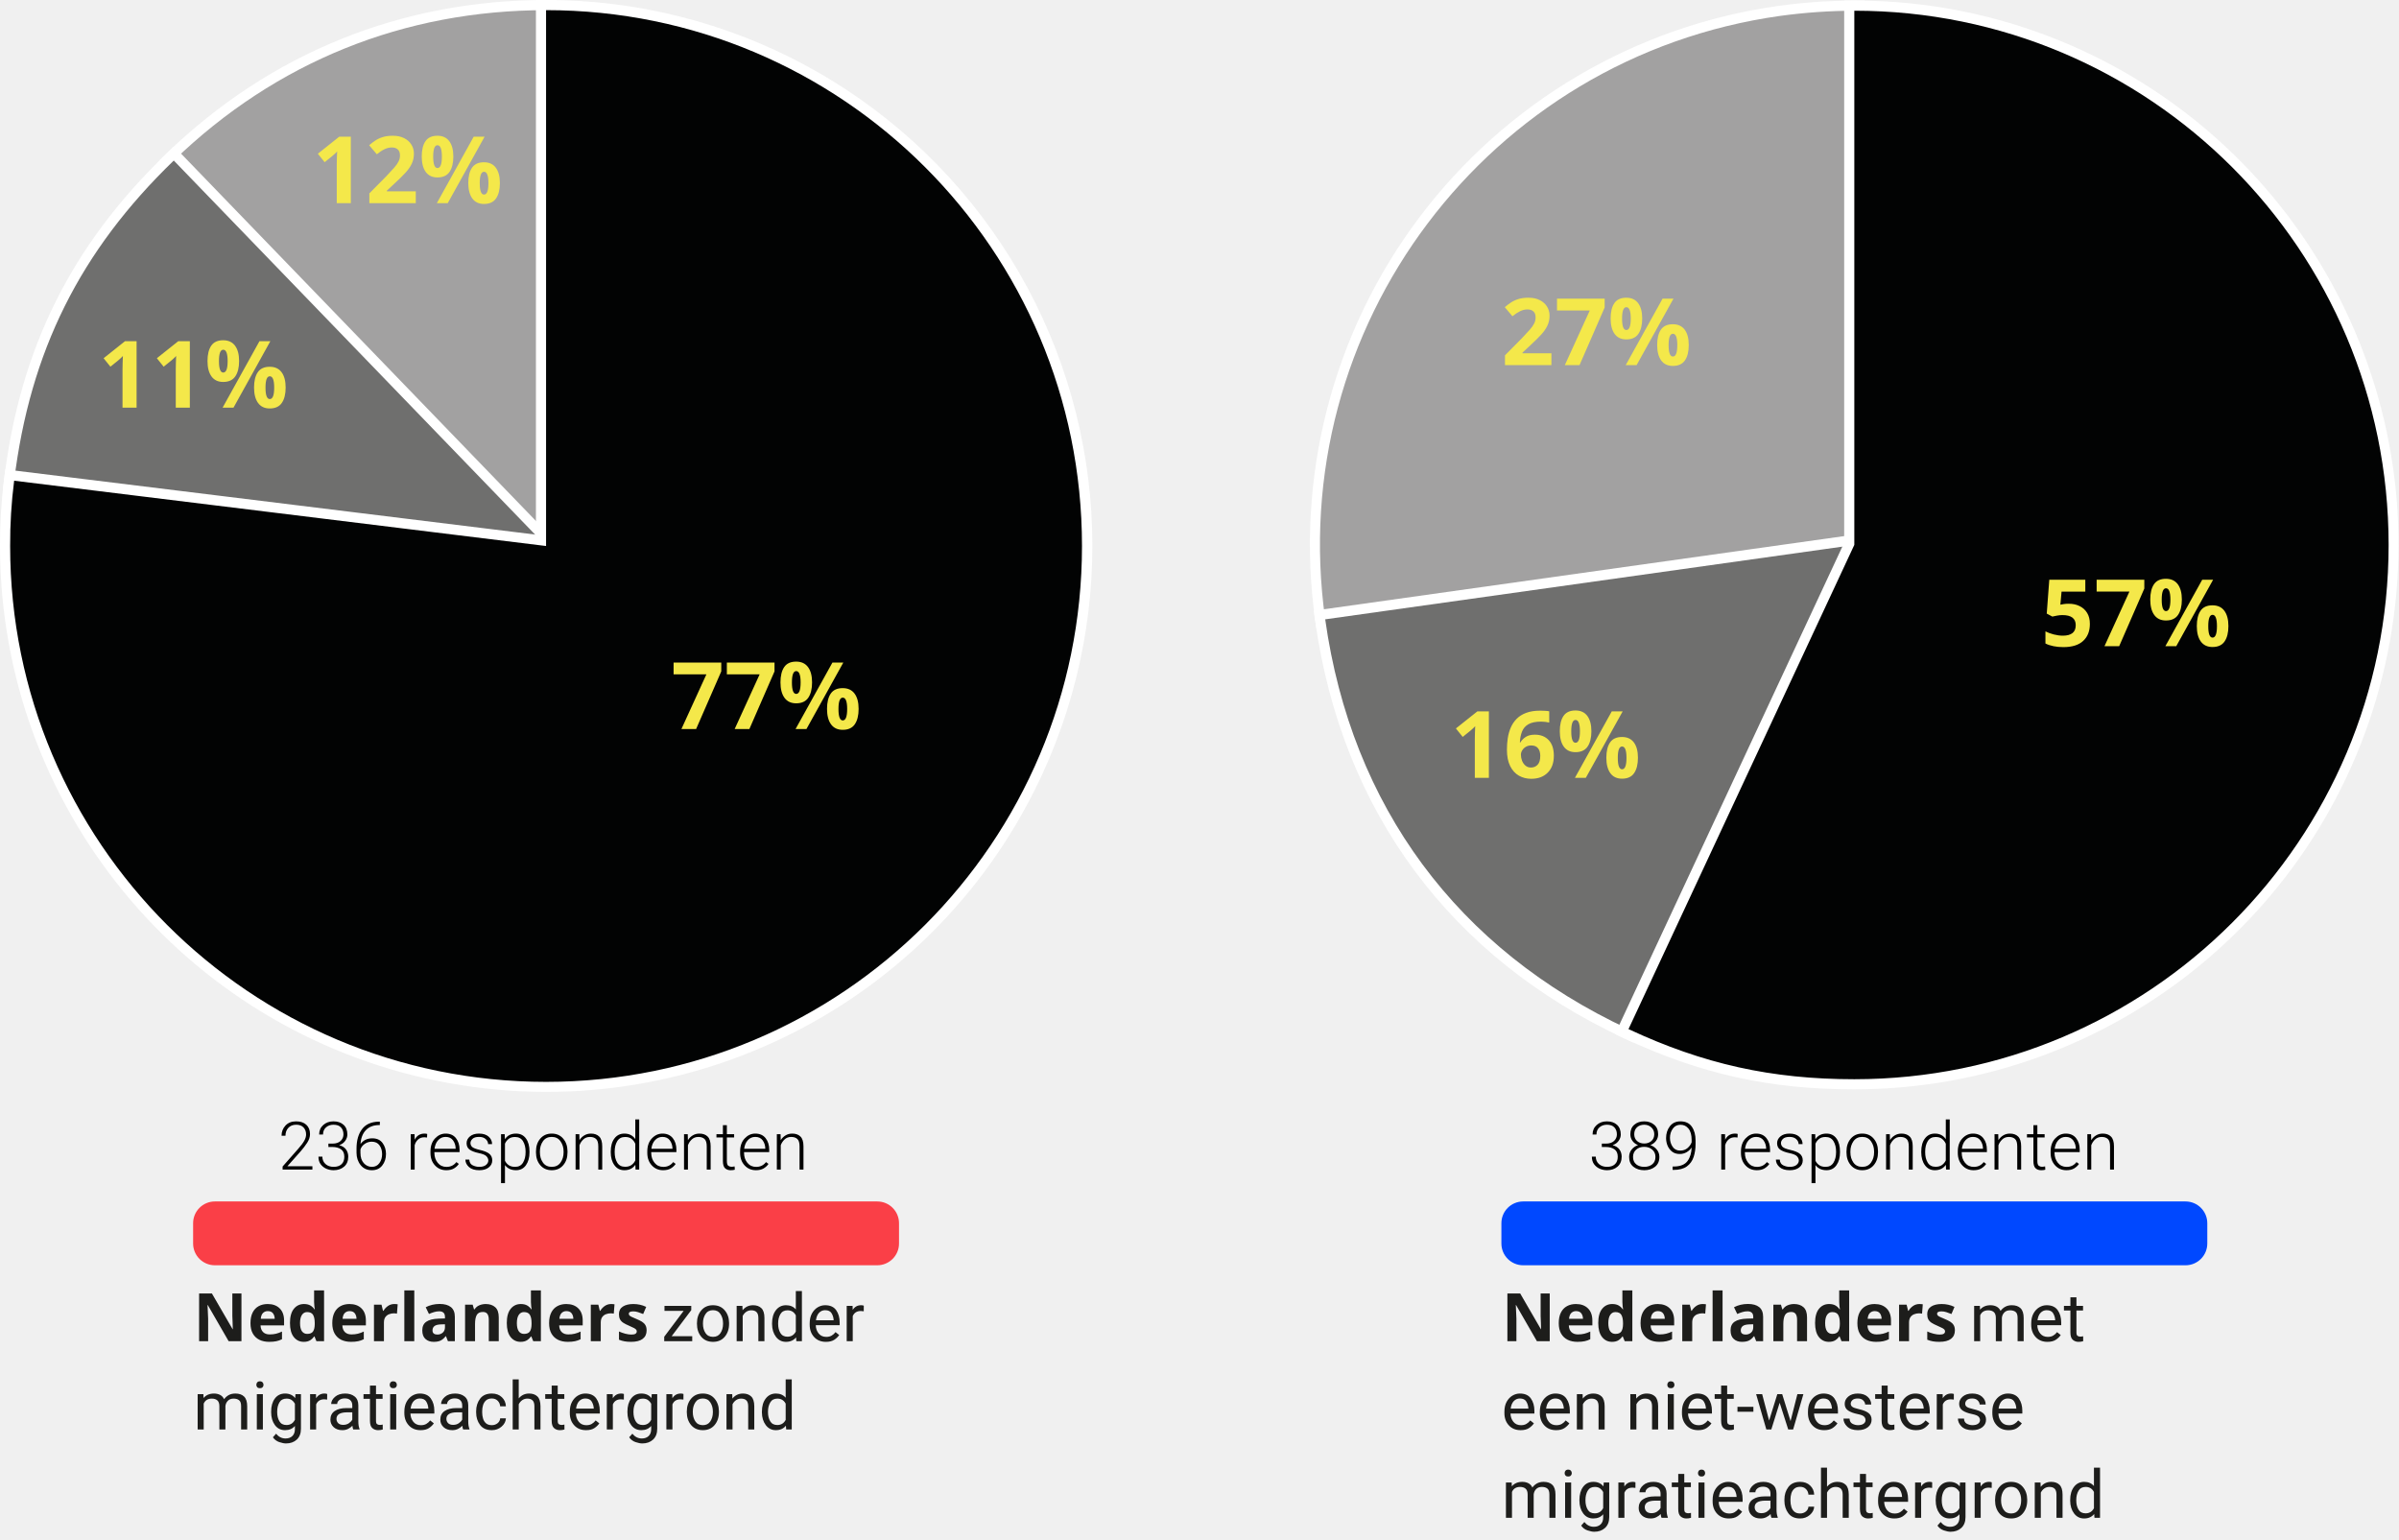
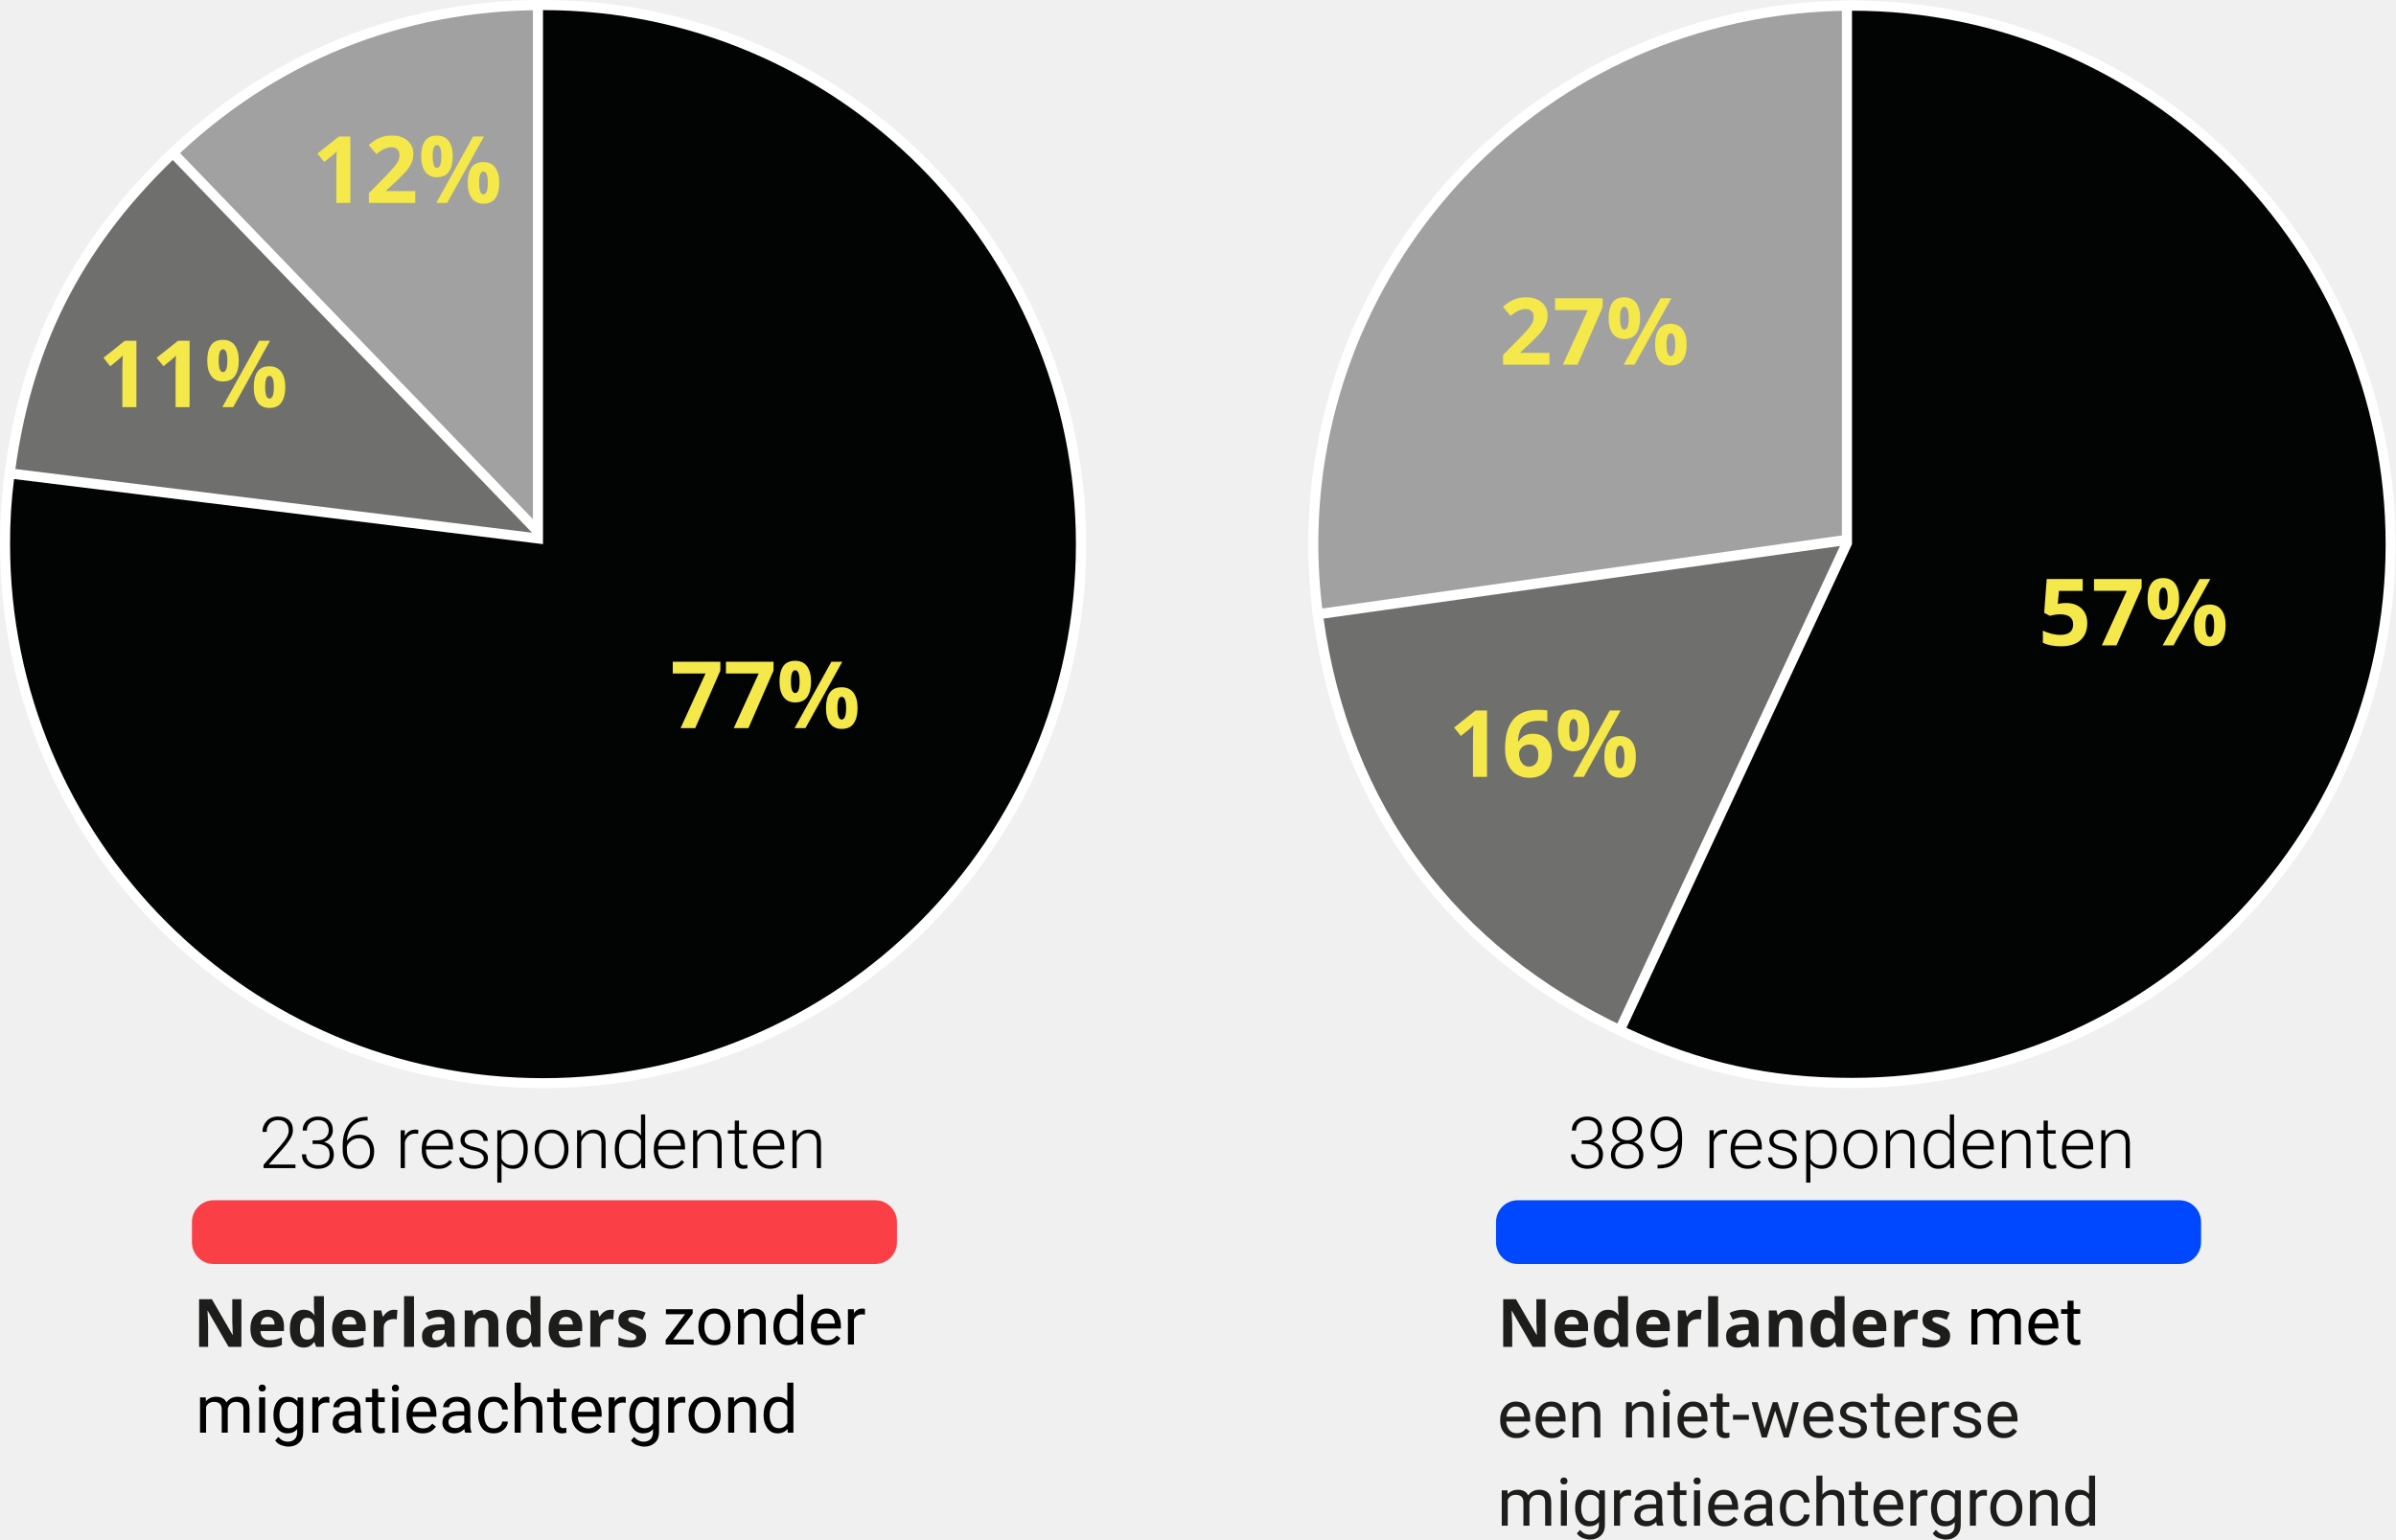
- <svg xmlns="http://www.w3.org/2000/svg" height="645" viewBox="0 0 1005 645" width="1005">
+ <svg xmlns="http://www.w3.org/2000/svg" height="646" viewBox="0 0 1005 646" width="1005">
  <g fill="none" fill-rule="evenodd" transform="translate(-1)">
-     <rect fill="#0048ff" height="295.72" rx="9.12" transform="matrix(0 1 -1 0 1294.57 -261.09)" width="26.74" x="764.46" y="368.88" />
-     <text fill="#000" font-family="Roboto-Light, Roboto" font-size="28" font-weight="300">
-       <tspan x="666.513" y="490">389 respondenten</tspan>
+     <rect fill="#0048ff" height="295.72" rx="9.12" transform="matrix(0 1 -1 0 1293.23 -259.51)" width="26.74" x="763" y="369" />
+     <text fill="#000" font-family="Roboto-Light, Roboto" font-size="30" font-weight="300">
+       <tspan x="658.549" y="490">389 respondenten</tspan>
+     </text>
+     <g font-size="28">
+       <text fill="#1d1d1b" font-family="Roboto-Medium, Roboto" font-weight="400">
+         <tspan x="629" y="603">een niet-westerse </tspan>
+         <tspan x="629" y="640">migratieachtergrond</tspan>
+       </text>
+       <text fill="#000" font-family="Roboto-Medium, Roboto" font-weight="400">
+         <tspan x="826" y="564">met</tspan>
+       </text>
+       <text fill="#1d1d1b" font-family="Rubik-Bold, Rubik" font-weight="bold">
+         <tspan x="629" y="565">Nederlanders</tspan>
+       </text>
+     </g>
+     <rect fill="#fa3f47" height="295.72" rx="9.12" transform="matrix(0 1 -1 0 746.23 287.49)" width="26.74" x="216" y="369" />
+     <text fill="#000" font-family="Roboto-Medium, Roboto" font-size="28" font-weight="400">
+       <tspan x="279" y="564">zonder</tspan>
+     </text>
+     <text fill="#000" font-family="Roboto-Medium, Roboto" font-size="28" font-weight="400">
+       <tspan x="83" y="601">migratieachtergrond</tspan>
    </text>
    <text fill="#1d1d1b" font-family="Rubik-Bold, Rubik" font-size="28" font-weight="bold">
-       <tspan x="629.97" y="561.91">Nederlanders</tspan>
-       <tspan x="820.902" y="561.91" />
-       <tspan font-family="Roboto-Medium, Roboto" font-weight="400" x="826.11" y="561.91">met </tspan>
-       <tspan font-family="Roboto-Medium, Roboto" font-weight="400" x="629.97" y="598.91">een niet-westerse </tspan>
-       <tspan font-family="Roboto-Medium, Roboto" font-weight="400" x="629.97" y="635.91">migratieachtergrond</tspan>
+       <tspan x="82" y="565">Nederlanders</tspan>
    </text>
-     <rect fill="#fa3f47" height="295.72" rx="9.12" transform="matrix(0 1 -1 0 746.5 286.98)" width="26.74" x="216.39" y="368.88" />
-     <text fill="#1d1d1b" font-family="Rubik-Bold, Rubik" font-size="28" font-weight="bold">
-       <tspan x="81.9" y="561.91">Nederlanders</tspan>
-       <tspan x="272.832" y="561.91" />
-       <tspan font-family="Roboto-Medium, Roboto" font-weight="400" x="278.04" y="561.91">zonder </tspan>
-       <tspan font-family="Roboto-Medium, Roboto" font-weight="400" x="81.9" y="598.91">migratieachtergrond</tspan>
+     <text fill="#000" font-family="Roboto-Light, Roboto" font-size="30" font-weight="300">
+       <tspan x="109.549" y="490">236 respondenten</tspan>
    </text>
-     <text fill="#000" font-family="Roboto-Light, Roboto" font-size="28" font-weight="300">
-       <tspan x="117.513" y="490">236 respondenten</tspan>
+     <path d="m70.492 67.063 1.523-1.477c42.902-41.519 97.105-63.461 156.744-63.461h2.121v231.364z" fill="#a2a1a1" />
+     <path d="m228.759 4.241v224.02l-155.28-161.147c42.633-41.25 96.02-62.862 155.32-62.862zm4.222-4.241h-4.231c-60.187 0-114.897 22.152-158.208 64.06l-3.047 2.993 2.987 3.053 155.32 161.137 7.278 7.553v-238.797z" fill="#fff" fill-rule="nonzero" />
+     <path d="m4.54 202.806.259-2.105c6.641-54.231 27.997-97.157 67.216-135.114l1.523-1.467 160.896 166.975z" fill="#6f6f6e" />
+     <path d="m73.478 67.113 155.32 161.147-221.899-27.3c6.611-54.032 27.51-96.03 66.579-133.847zm.11-5.987-3.047 2.993c-20.072 19.368-35.216 39.653-46.307 61.944-11.091 22.291-18.141 46.628-21.536 74.377l-.518 4.211 4.202.519 221.859 27.32 11.868 1.457-8.304-8.611-155.32-161.147-2.987-3.053z" fill="#fff" fill-rule="nonzero" />
+     <path d="m228.759 454.406c-124.621-.006-225.643-101.253-225.643-226.145-.047-9.214.515-18.42 1.683-27.56l.249-2.135 221.59 27.27v-223.71h2.121c91.257.009 173.524 55.105 208.445 139.6 34.921 84.495 15.621 181.751-48.903 246.425-42.217 42.552-99.666 66.41-159.542 66.255z" fill="#020303" />
+     <path d="m228.759 4.241c123.46 0 223.532 100.301 223.532 224.02s-100.082 224.02-223.532 224.02c-123.45 0-223.532-100.301-223.532-224.02-.045-9.127.514-18.247 1.673-27.3l221.859 27.3zm0-4.241h-4.231v223.511l-217.12-26.761-4.202-.519-.508 4.211c-1.179 9.225-1.748 18.519-1.703 27.819.068 108.568 76.412 202.072 182.585 223.63 106.174 21.558 212.812-34.795 255.039-134.774 29.766-70.497 22.278-151.256-19.939-215.05-42.218-63.794-113.54-102.123-189.922-102.066z" fill="#fff" fill-rule="nonzero" />
+     <text fill="#f4e84a" font-family="Rubik-Black, Rubik" font-size="39" font-weight="700">
+       <tspan x="282.14" y="305.43">77%</tspan>
    </text>
-     <path d="m70.8 67.21 1.53-1.48c43.09-41.61 97.53-63.6 157.43-63.6h2.13v231.87z" fill="#a2a1a1" />
-     <path d="m229.76 4.25v224.51l-155.96-161.5c42.82-41.34 96.44-63 156-63zm4.24-4.25h-4.25c-60.45 0-115.4 22.2-158.9 64.2l-3.06 3 3 3.06 156 161.49 7.31 7.57v-239.32z" fill="#fff" fill-rule="nonzero" />
-     <path d="m4.56 203.25.26-2.11c6.67-54.35 28.12-97.37 67.51-135.41l1.53-1.47 161.6 167.34z" fill="#6f6f6e" />
-     <path d="m73.8 67.26 156 161.5-222.87-27.36c6.64-54.15 27.63-96.24 66.87-134.14zm.11-6-3.06 3c-20.16 19.41-35.37 39.74-46.51 62.08s-18.22 46.73-21.63 74.54l-.52 4.22 4.22.52 222.83 27.38 11.92 1.46-8.34-8.63-156-161.5-3-3.06z" fill="#fff" fill-rule="nonzero" />
-     <path d="m229.76 455.4c-125.166-.006-226.63-101.474-226.63-226.64-.047-9.234.517-18.461 1.69-27.62l.25-2.14 222.56 27.33v-224.2h2.13c91.656.009 174.283 55.226 209.357 139.906 35.074 84.68 15.689 182.149-49.117 246.964-42.402 42.645-100.102 66.555-160.24 66.4z" fill="#020303" />
-     <path d="m229.76 4.25c124 0 224.51 100.52 224.51 224.51s-100.52 224.51-224.51 224.51-224.51-100.52-224.51-224.51c-.045-9.147.516-18.287 1.68-27.36l222.83 27.36zm0-4.25h-4.25v224l-218.07-26.82-4.22-.52-.51 4.22c-1.184 9.245-1.755 18.559-1.71 27.88.069 108.805 76.746 202.514 183.385 224.119 106.639 21.605 213.743-34.871 256.155-135.069 29.896-70.652 22.376-151.587-20.027-215.52-42.402-63.933-114.037-102.347-190.753-102.29z" fill="#fff" fill-rule="nonzero" />
-     <g fill="#f4e84a" font-family="Rubik-Black, Rubik" font-size="39" font-weight="700">
-       <text>
-         <tspan x="282.14" y="305.43">77%</tspan>
-       </text>
-       <text>
-         <tspan x="42.11" y="170.79">11%</tspan>
-       </text>
-       <text>
-         <tspan x="131.86" y="85.11">12%</tspan>
-       </text>
+     <text fill="#f4e84a" font-family="Rubik-Black, Rubik" font-size="39" font-weight="700">
+       <tspan x="42.11" y="170.79">11%</tspan>
+     </text>
+     <text fill="#f4e84a" font-family="Rubik-Black, Rubik" font-size="39" font-weight="700">
+       <tspan x="131.86" y="85.11">12%</tspan>
+     </text>
+     <g transform="translate(549)">
+       <path d="m5.06 259.77c-17.346-123.573 68.743-237.82 192.31-255.21 10.423-1.427 20.93-2.162 31.45-2.2h2.18v227.81l-225.6 31.71z" fill="#a2a1a1" />
+       <path d="m228.82 4.49v223.83l-221.66 31.16c-17.16-122.42 68.09-235.61 190.51-252.81 10.324-1.416 20.73-2.144 31.15-2.18zm4.25-4.25h-4.25c-10.618.034-21.221.775-31.74 2.22-59.916 8.385-114.04 40.249-150.445 88.57-36.405 48.322-52.103 109.135-43.635 169.04l.59 4.21 4.21-.59 221.66-31.15 3.66-.52v-231.78z" fill="#fff" fill-rule="nonzero" />
+       <path d="m133.32 433.12c-36-16.8-65.31-40.24-87.1-69.68s-35.63-64.32-41.16-103.67l-.3-2.1 227.64-32-97.15 208.33z" fill="#6f6f6e" />
+       <path d="m228.82 228.32-94.6 202.87c-71.7-33.44-116.05-93.37-127.06-171.71zm7.18-5.32-7.75 1.09-221.68 31.18-4.21.59.59 4.21c5.58 39.7 19.57 74.9 41.56 104.63s51.58 53.4 87.92 70.34l3.85 1.8 1.8-3.85 94.59-202.87z" fill="#fff" fill-rule="nonzero" />
+       <path d="m228.82 454.29c-35.11 0-63.67-6.34-95.5-21.17l-1.92-.9 95.29-204.37v-225.49h2.13c91.375.037 173.737 55.094 208.704 139.513 34.968 84.419 15.661 181.589-48.924 246.227-42.282 42.518-99.817 66.352-159.78 66.19z" fill="#020303" />
+       <path d="m228.82 4.49c123.62 0 223.83 100.21 223.83 223.83s-100.21 223.84-223.83 223.84c-34.61 0-63.23-6.34-94.6-21l94.6-202.87zm0-4.25h-4.25v227.14l-94.2 202-1.8 3.86 3.86 1.79c32.12 15 61 21.37 96.39 21.37 108.473-.087 201.887-76.538 223.424-182.851 21.537-106.313-34.757-213.092-134.644-255.389-28.087-11.884-58.283-17.979-88.78-17.92z" fill="#fff" fill-rule="nonzero" />
    </g>
-     <path d="m554.06 259.77c-17.346-123.573 68.743-237.82 192.31-255.21 10.423-1.427 20.93-2.162 31.45-2.2h2.18v227.81l-225.6 31.71z" fill="#a2a1a1" />
-     <path d="m777.82 4.49v223.83l-221.66 31.16c-17.16-122.42 68.09-235.61 190.51-252.81 10.324-1.416 20.73-2.144 31.15-2.18zm4.25-4.25h-4.25c-10.618.034-21.221.775-31.74 2.22-59.916 8.385-114.04 40.249-150.445 88.57-36.405 48.322-52.103 109.135-43.635 169.04l.59 4.21 4.21-.59 221.66-31.15 3.66-.52v-231.78z" fill="#fff" fill-rule="nonzero" />
-     <path d="m682.32 433.12c-36-16.8-65.31-40.24-87.1-69.68s-35.63-64.32-41.16-103.67l-.3-2.1 227.64-32-97.15 208.33z" fill="#6f6f6e" />
-     <path d="m777.82 228.32-94.6 202.87c-71.7-33.44-116.05-93.37-127.06-171.71zm7.18-5.32-7.75 1.09-221.68 31.18-4.21.59.59 4.21c5.58 39.7 19.57 74.9 41.56 104.63s51.58 53.4 87.92 70.34l3.85 1.8 1.8-3.85 94.59-202.87z" fill="#fff" fill-rule="nonzero" />
-     <path d="m777.82 454.29c-35.11 0-63.67-6.34-95.5-21.17l-1.92-.9 95.29-204.37v-225.49h2.13c91.375.037 173.737 55.094 208.704 139.513 34.968 84.419 15.661 181.589-48.924 246.227-42.282 42.518-99.817 66.352-159.78 66.19z" fill="#020303" />
-     <path d="m777.82 4.49c123.62 0 223.83 100.21 223.83 223.83s-100.21 223.84-223.83 223.84c-34.61 0-63.23-6.34-94.6-21l94.6-202.87zm0-4.25h-4.25v227.14l-94.2 202-1.8 3.86 3.86 1.79c32.12 15 61 21.37 96.39 21.37 108.473-.087 201.887-76.538 223.424-182.851 21.537-106.313-34.757-213.092-134.644-255.389-28.087-11.884-58.283-17.979-88.78-17.92z" fill="#fff" fill-rule="nonzero" />
    <text fill="#f4e84a" font-family="Rubik-Black, Rubik" font-size="39" font-weight="700">
      <tspan x="855.98" y="270.73">57%</tspan>
    </text>
    <text fill="#f4e84a" font-family="Rubik-Black, Rubik" font-size="39" font-weight="700">
      <tspan x="608.62" y="325.9">16%</tspan>
    </text>
    <text fill="#f4e84a" font-family="Rubik-Black, Rubik" font-size="39" font-weight="700">
      <tspan x="629.91" y="152.97">27%</tspan>
    </text>
  </g>
</svg>
